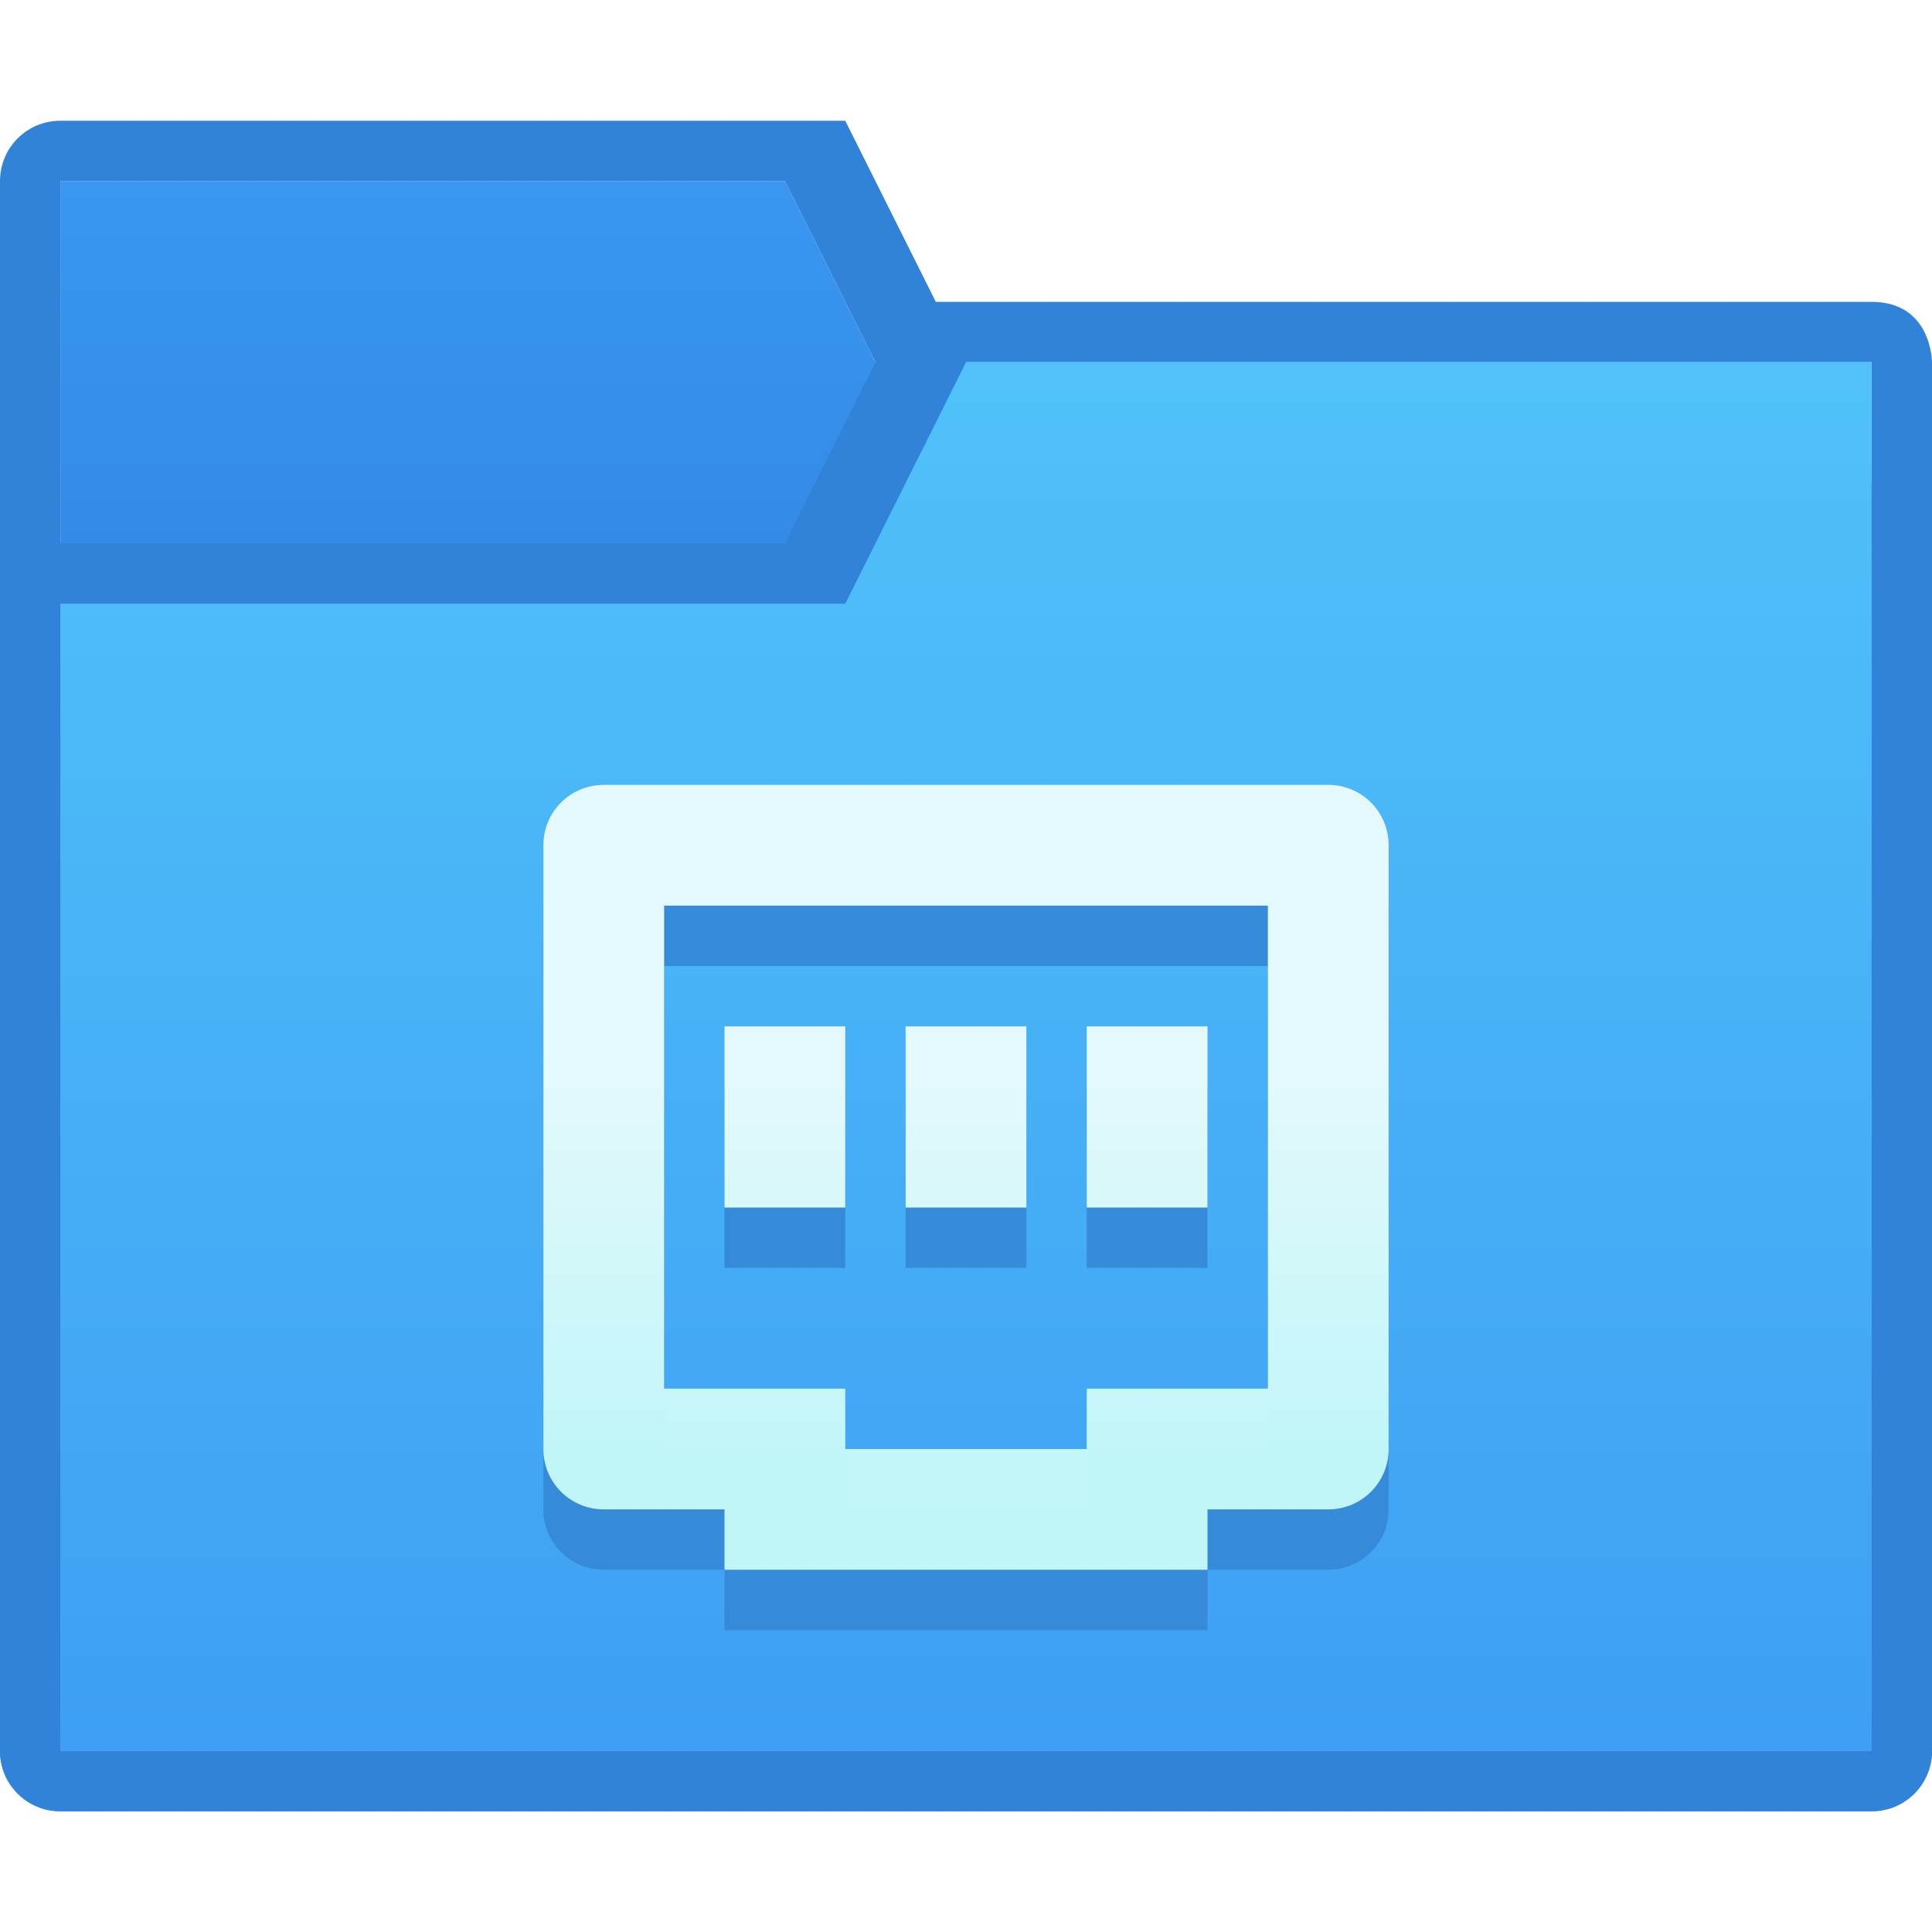
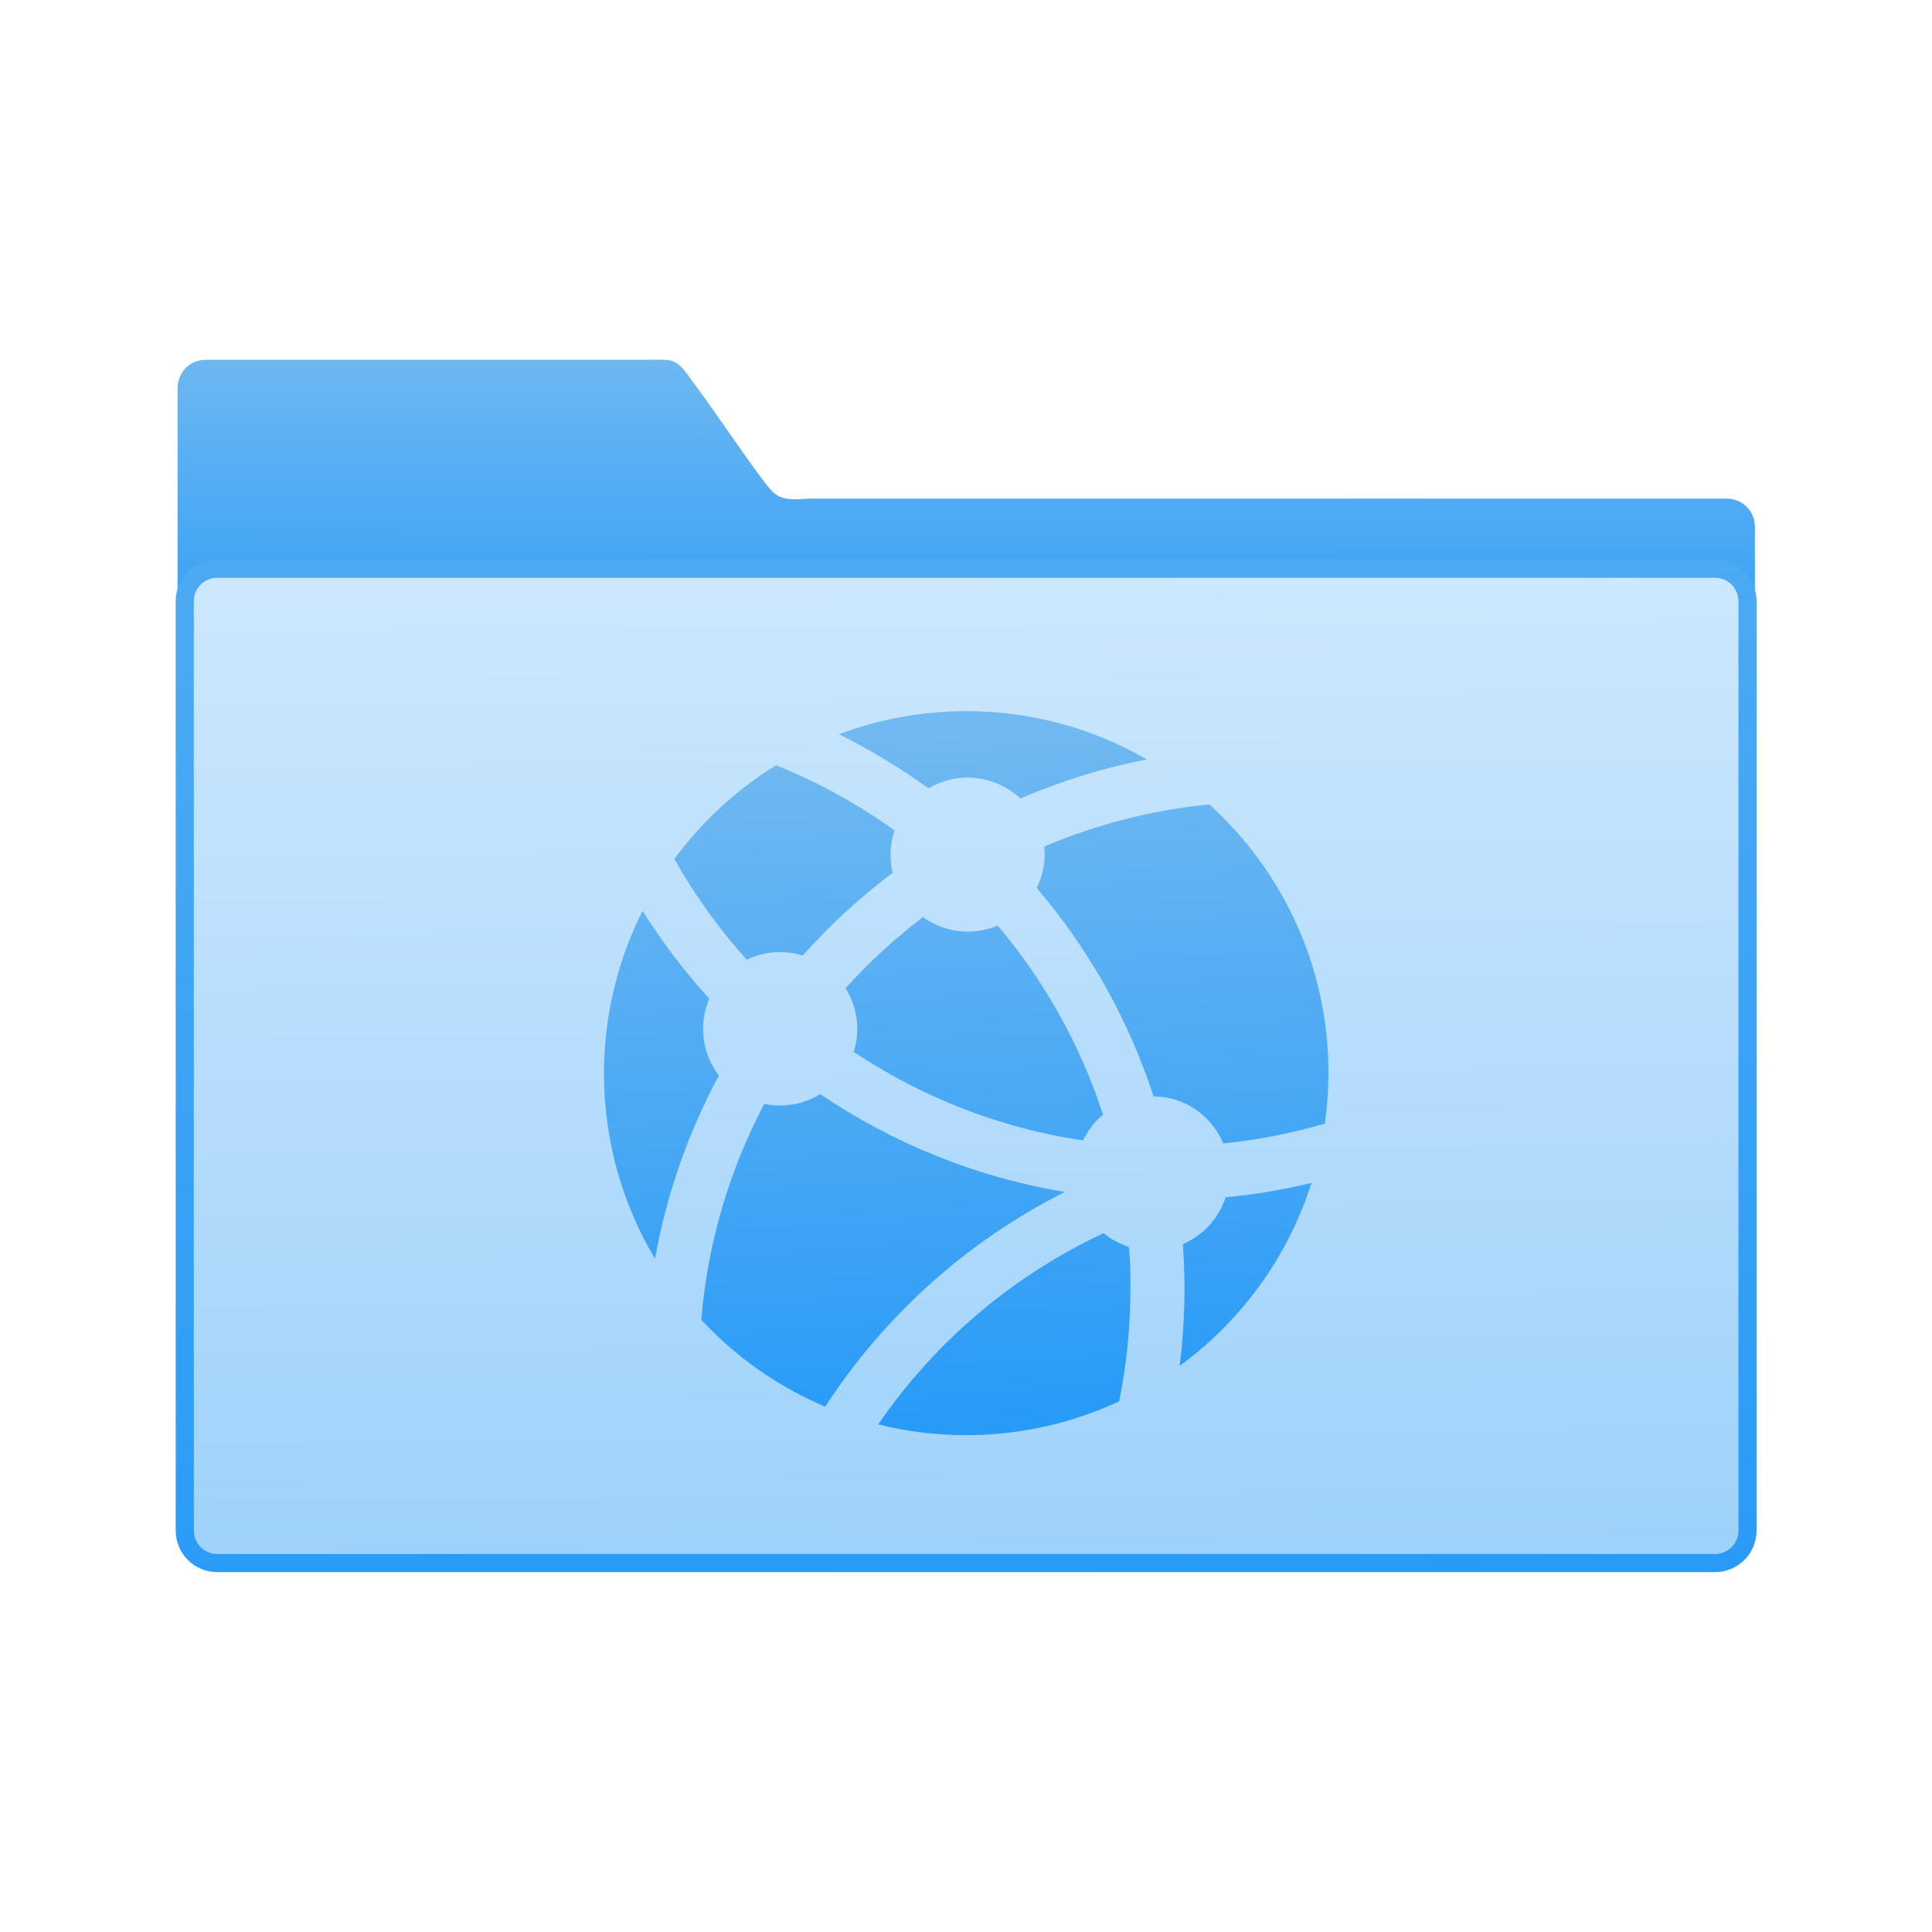
- <svg xmlns="http://www.w3.org/2000/svg" xmlns:xlink="http://www.w3.org/1999/xlink" width="32" height="32" viewBox="0 0 32 32" version="1.1" id="svg8">
-   <defs id="defs2">
-     <linearGradient gradientTransform="matrix(3.779527,0,0,3.779527,-23,292.6499)" xlink:href="#linearGradient10239" id="linearGradient10241" x1="1.852" y1="2.381" x2="1.852" y2="0.794" gradientUnits="userSpaceOnUse" />
-     <linearGradient id="linearGradient10239">
-       <stop style="stop-color:#348be7;stop-opacity:1" offset="0" id="stop10235" />
-       <stop style="stop-color:#3997f1;stop-opacity:1" offset="1" id="stop10237" />
+ <svg xmlns="http://www.w3.org/2000/svg" xmlns:xlink="http://www.w3.org/1999/xlink" viewBox="0 0 32 32">
+   <defs>
+     <linearGradient gradientUnits="userSpaceOnUse" y2="525.05" x2="403.76" y1="542.4" x1="404.33" id="3">
+       <stop stop-color="#289bf7" />
+       <stop offset="1" stop-color="#4caaf4" />
    </linearGradient>
-     <linearGradient gradientTransform="matrix(3.779527,0,0,3.779527,-23,292.6499)" xlink:href="#linearGradient10231" id="linearGradient10233" x1="4.763" y1="7.673" x2="4.763" y2="1.587" gradientUnits="userSpaceOnUse" />
-     <linearGradient id="linearGradient10231">
-       <stop style="stop-color:#3e9ff4;stop-opacity:1" offset="0" id="stop10227" />
-       <stop style="stop-color:#50c2f9;stop-opacity:1" offset="1" id="stop10229" />
+     <linearGradient xlink:href="#1" id="4" x1="399.11" y1="539.44" x2="398.46" y2="528.01" gradientUnits="userSpaceOnUse" />
+     <linearGradient gradientUnits="userSpaceOnUse" y2="354.29" x2="-704.05" y1="647.77" x1="-701.19" id="2">
+       <stop stop-color="#9fd2fa" />
+       <stop offset="1" stop-color="#cde8fe" />
    </linearGradient>
-     <linearGradient gradientTransform="matrix(3.779527,0,0,3.779527,-27.625,-801.2804)" xlink:href="#linearGradient4547" id="linearGradient10069" x1="5.457" y1="295.786" x2="5.457" y2="294.198" gradientUnits="userSpaceOnUse" />
-     <linearGradient id="linearGradient4547">
-       <stop id="stop4543" offset="0" style="stop-color:#c3f7f9;stop-opacity:1" />
-       <stop id="stop4545" offset="1" style="stop-color:#e5fafb;stop-opacity:1" />
+     <linearGradient xlink:href="#1" id="0" x1="59.12" y1="-13.295" x2="59.15" y2="-37.783" gradientUnits="userSpaceOnUse" gradientTransform="matrix(4.17478 0 0 4.16765-1069.7 447.73)" />
+     <linearGradient id="1">
+       <stop stop-color="#289bf7" />
+       <stop offset="1" stop-color="#71b9f1" />
    </linearGradient>
  </defs>
-   <g id="layer1" transform="translate(0,-282.65)">
-     <g id="g10709" transform="translate(23,-10)">
-       <path id="path13-6-7-64-1-3-02-8-0" d="m -22,295.65 h 12 l 3,6 H 8 V 321.65 H -22 Z" style="fill:url(#linearGradient10241);fill-opacity:1;stroke-width:1" />
-       <path style="fill:#3182d9;fill-opacity:1;stroke-width:1" id="path13-6-3-1-3-0-7-7" d="m -22,294.65 c -0.554,0 -1,0.446 -1,1 V 321.65 c 0,0.554 0.446,1 1,1 H 8 C 8.554,322.65 9,322.204 9,321.65 V 301.65 C 9,301.096 8.55,300.581 8,300.65 H -6 l -3,-6 z m 0,1 h 12 l 3,6 H 8 V 321.65 H -22 Z" />
-       <path style="fill:#3182d9;fill-opacity:1;stroke-width:1" id="path13-0-0-9-9-8" d="m -22,301.65 c -0.554,0 -1,0.446 -1,1 L -23,321.65 c -2e-6,0.554 0.446,1 1,1 H 8 C 8.554,322.65 9,322.204 9,321.65 v -23 c 0,0 0,-1 -1,-1 H -8 l -2,4 z m 0,1 H -9 L -7,298.65 H 8 V 321.65 H -22 Z" />
-       <path id="path13-5-2-9-4-2-6" d="m -22,302.65 h 13 l 2,-4 H 8 V 321.65 h -30 z" style="fill:url(#linearGradient10233);fill-opacity:1;stroke-width:1" />
-       <path d="m -13,306.65 c -0.554,0 -1,0.446 -1,1 v 10 c 0,0.554 0.446,1 1,1 h 2 v 1 h 8 v -1 h 2 c 0.554,0 1,-0.446 1,-1 v -10 c 0,-0.554 -0.446,-1 -1,-1 z m 1,2 h 10 v 8 h -3 v 1 h -4 v -1 h -3 z m 1,2 v 3 h 2 v -3 z m 3,0 v 3 h 2 l -1e-6,-3 z m 3,0 v 3 h 2 v -3 z" style="color:#122036;opacity:0.99;fill:#358bd9;fill-opacity:1;stroke:none;stroke-width:1" class="ColorScheme-Text" id="path10038-9" />
-       <path d="m -13,305.65 c -0.554,0 -1,0.446 -1,1 v 10 c 0,0.554 0.446,1 1,1 h 2 v 1 h 8 v -1 h 2 c 0.554,0 1,-0.446 1,-1 v -10 c 0,-0.554 -0.446,-1 -1,-1 z m 1,2 h 10 v 8 h -3 v 1 H -9 v -1 h -3 z m 1,2 v 3 H -9 v -3 z m 3,0 v 3 h 2 v -3 z m 3,0 v 3 h 2 v -3 z" style="color:#122036;opacity:0.99;fill:url(#linearGradient10069);fill-opacity:1;stroke:none;stroke-width:1" class="ColorScheme-Text" id="path10038" />
-     </g>
+   <g transform="translate(-384.57-515.84)">
+     <path d="m-884.1 294.78c-4.626 0-8.349 3.718-8.349 8.335v161.41l468.19 1v-121.2c0-4.618-3.724-8.335-8.35-8.335h-272.65c-8.51.751-9.607-.377-13.812-5.981-5.964-7.968-14.969-21.443-20.84-29.21-4.712-6.805-5.477-6.02-13.292-6.02z" transform="matrix(.0558 0 0 .0558 437.31 505.35)" fill="url(#0)" color="#000" />
+     <rect width="463.85" height="295.13" x="-890.28" y="356.85" transform="matrix(.0558 0 0 .0558 437.31 505.35)" fill="url(#2)" stroke="url(#2)" stroke-width="2.378" rx="9.63" />
+     <rect width="25.884" height="16.469" x="387.63" y="525.26" fill="none" stroke="url(#3)" stroke-linejoin="round" stroke-linecap="round" stroke-width=".3" rx=".537" />
+     <path d="m397.49 531.61c.13 0 .257.019.376.056.45-.504.949-.963 1.489-1.37-.023-.095-.035-.195-.035-.297 0-.142.024-.278.067-.405-.606-.433-1.263-.798-1.964-1.079-.655.405-1.227.933-1.684 1.553.338.6.741 1.159 1.199 1.668.167-.081.354-.127.553-.127m-1.277 1.276c0-.179.038-.35.104-.504-.41-.451-.781-.937-1.105-1.454-.408.81-.639 1.725-.639 2.694 0 1.121.309 2.17.845 3.068.192-1.079.555-2.099 1.057-3.034-.163-.214-.26-.482-.26-.771m4.383-4.163c.337 0 .642.131.871.345.666-.286 1.367-.507 2.097-.647-.881-.508-1.902-.8-2.992-.8-.743 0-1.454.136-2.11.383.521.258 1.018.558 1.485.897.19-.113.412-.179.649-.179m1.908 6.01c.08-.166.192-.312.332-.428-.377-1.159-.974-2.22-1.743-3.132-.153.065-.321.1-.498.1-.277 0-.532-.089-.742-.238-.463.352-.892.745-1.281 1.176.123.195.194.425.194.672 0 .132-.02.261-.059.382 1.12.747 2.409 1.261 3.796 1.467m1.656 1.724c.017.242.027.485.027.731 0 .433-.027.86-.08 1.279 1.017-.743 1.792-1.799 2.183-3.03-.463.112-.938.192-1.422.238-.113.35-.373.632-.708.777m-1.955-.865c-1.482-.246-2.855-.811-4.05-1.62-.194.119-.422.188-.666.188-.091 0-.177-.009-.262-.027-.572 1.084-.938 2.294-1.043 3.577.571.613 1.268 1.107 2.051 1.438.973-1.495 2.332-2.732 3.97-3.556m2.395-6.419c-.962.093-1.88.335-2.735.697.004.043.006.086.006.128 0 .202-.048.391-.131.56.855 1 1.518 2.172 1.936 3.451.52.001.963.327 1.154.779.578-.059 1.14-.17 1.681-.329.039-.274.06-.554.06-.839-0-1.763-.761-3.35-1.973-4.447m-1.752 7.101c-1.529.716-2.807 1.819-3.732 3.167.466.117.954.179 1.457.179.905 0 1.762-.202 2.532-.56.124-.605.189-1.231.189-1.871 0-.232-.001-.461-.028-.688-.154-.05-.295-.126-.417-.227" fill="url(#4)" />
  </g>
</svg>
